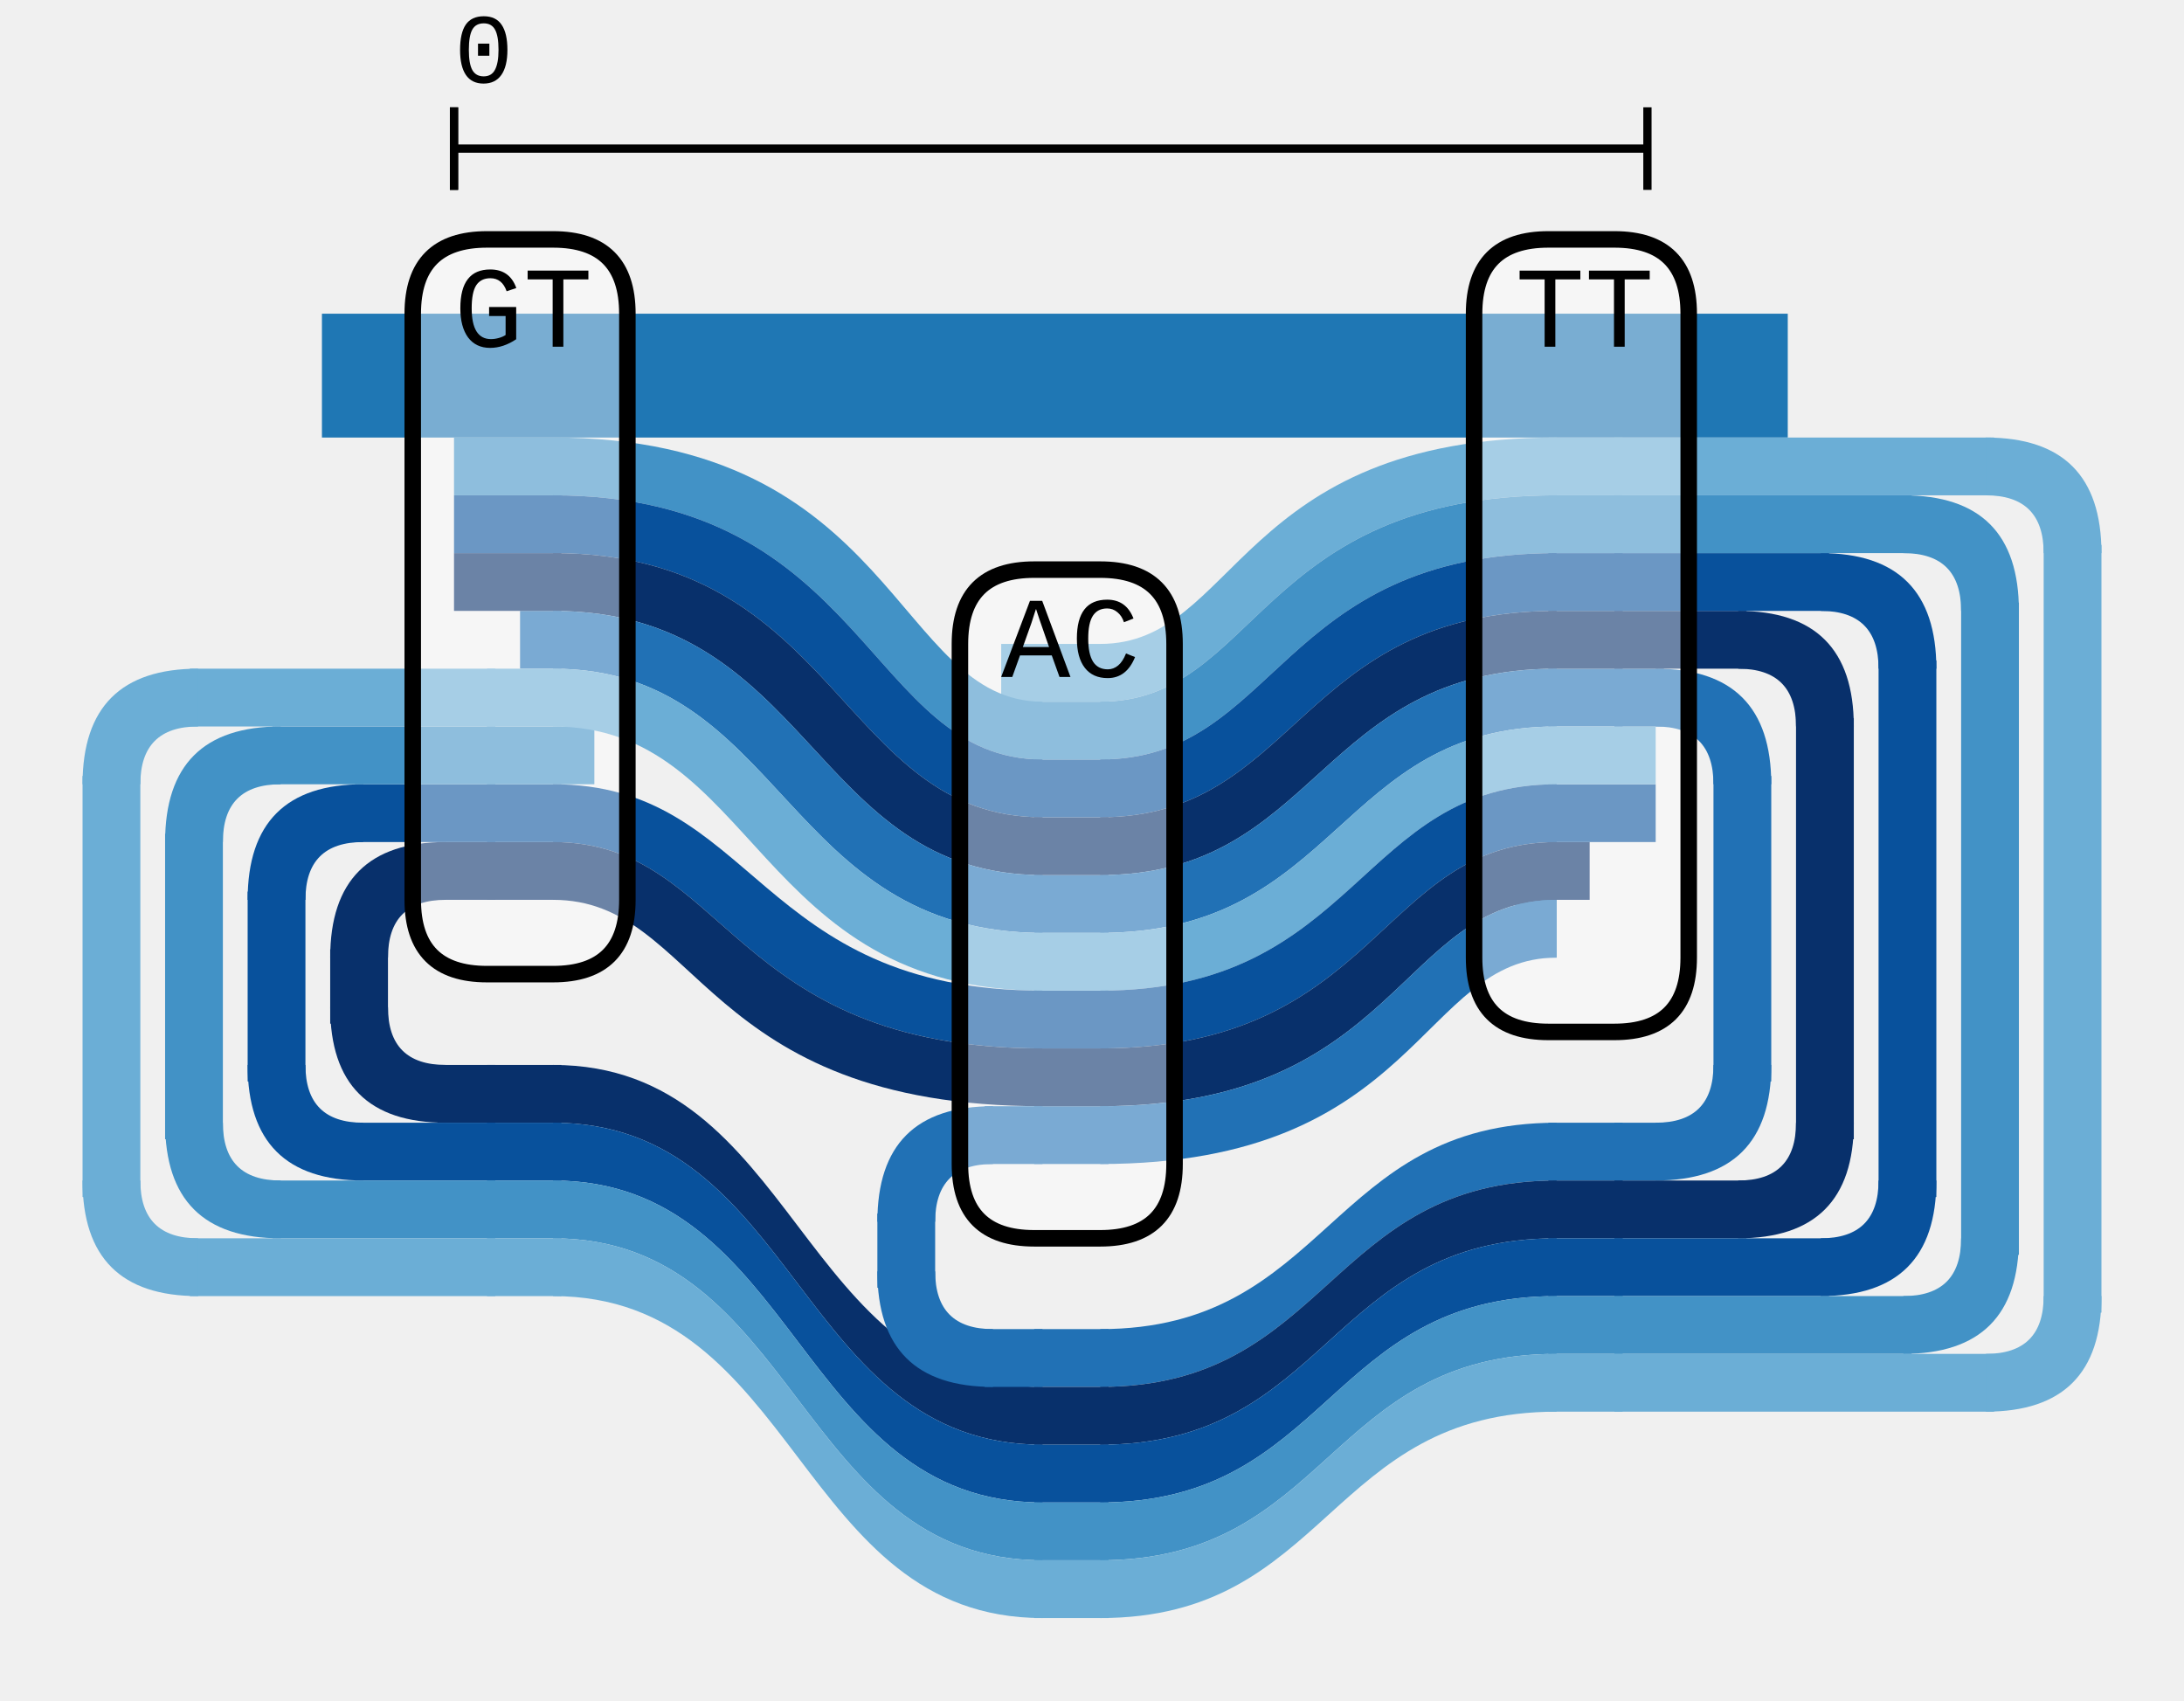
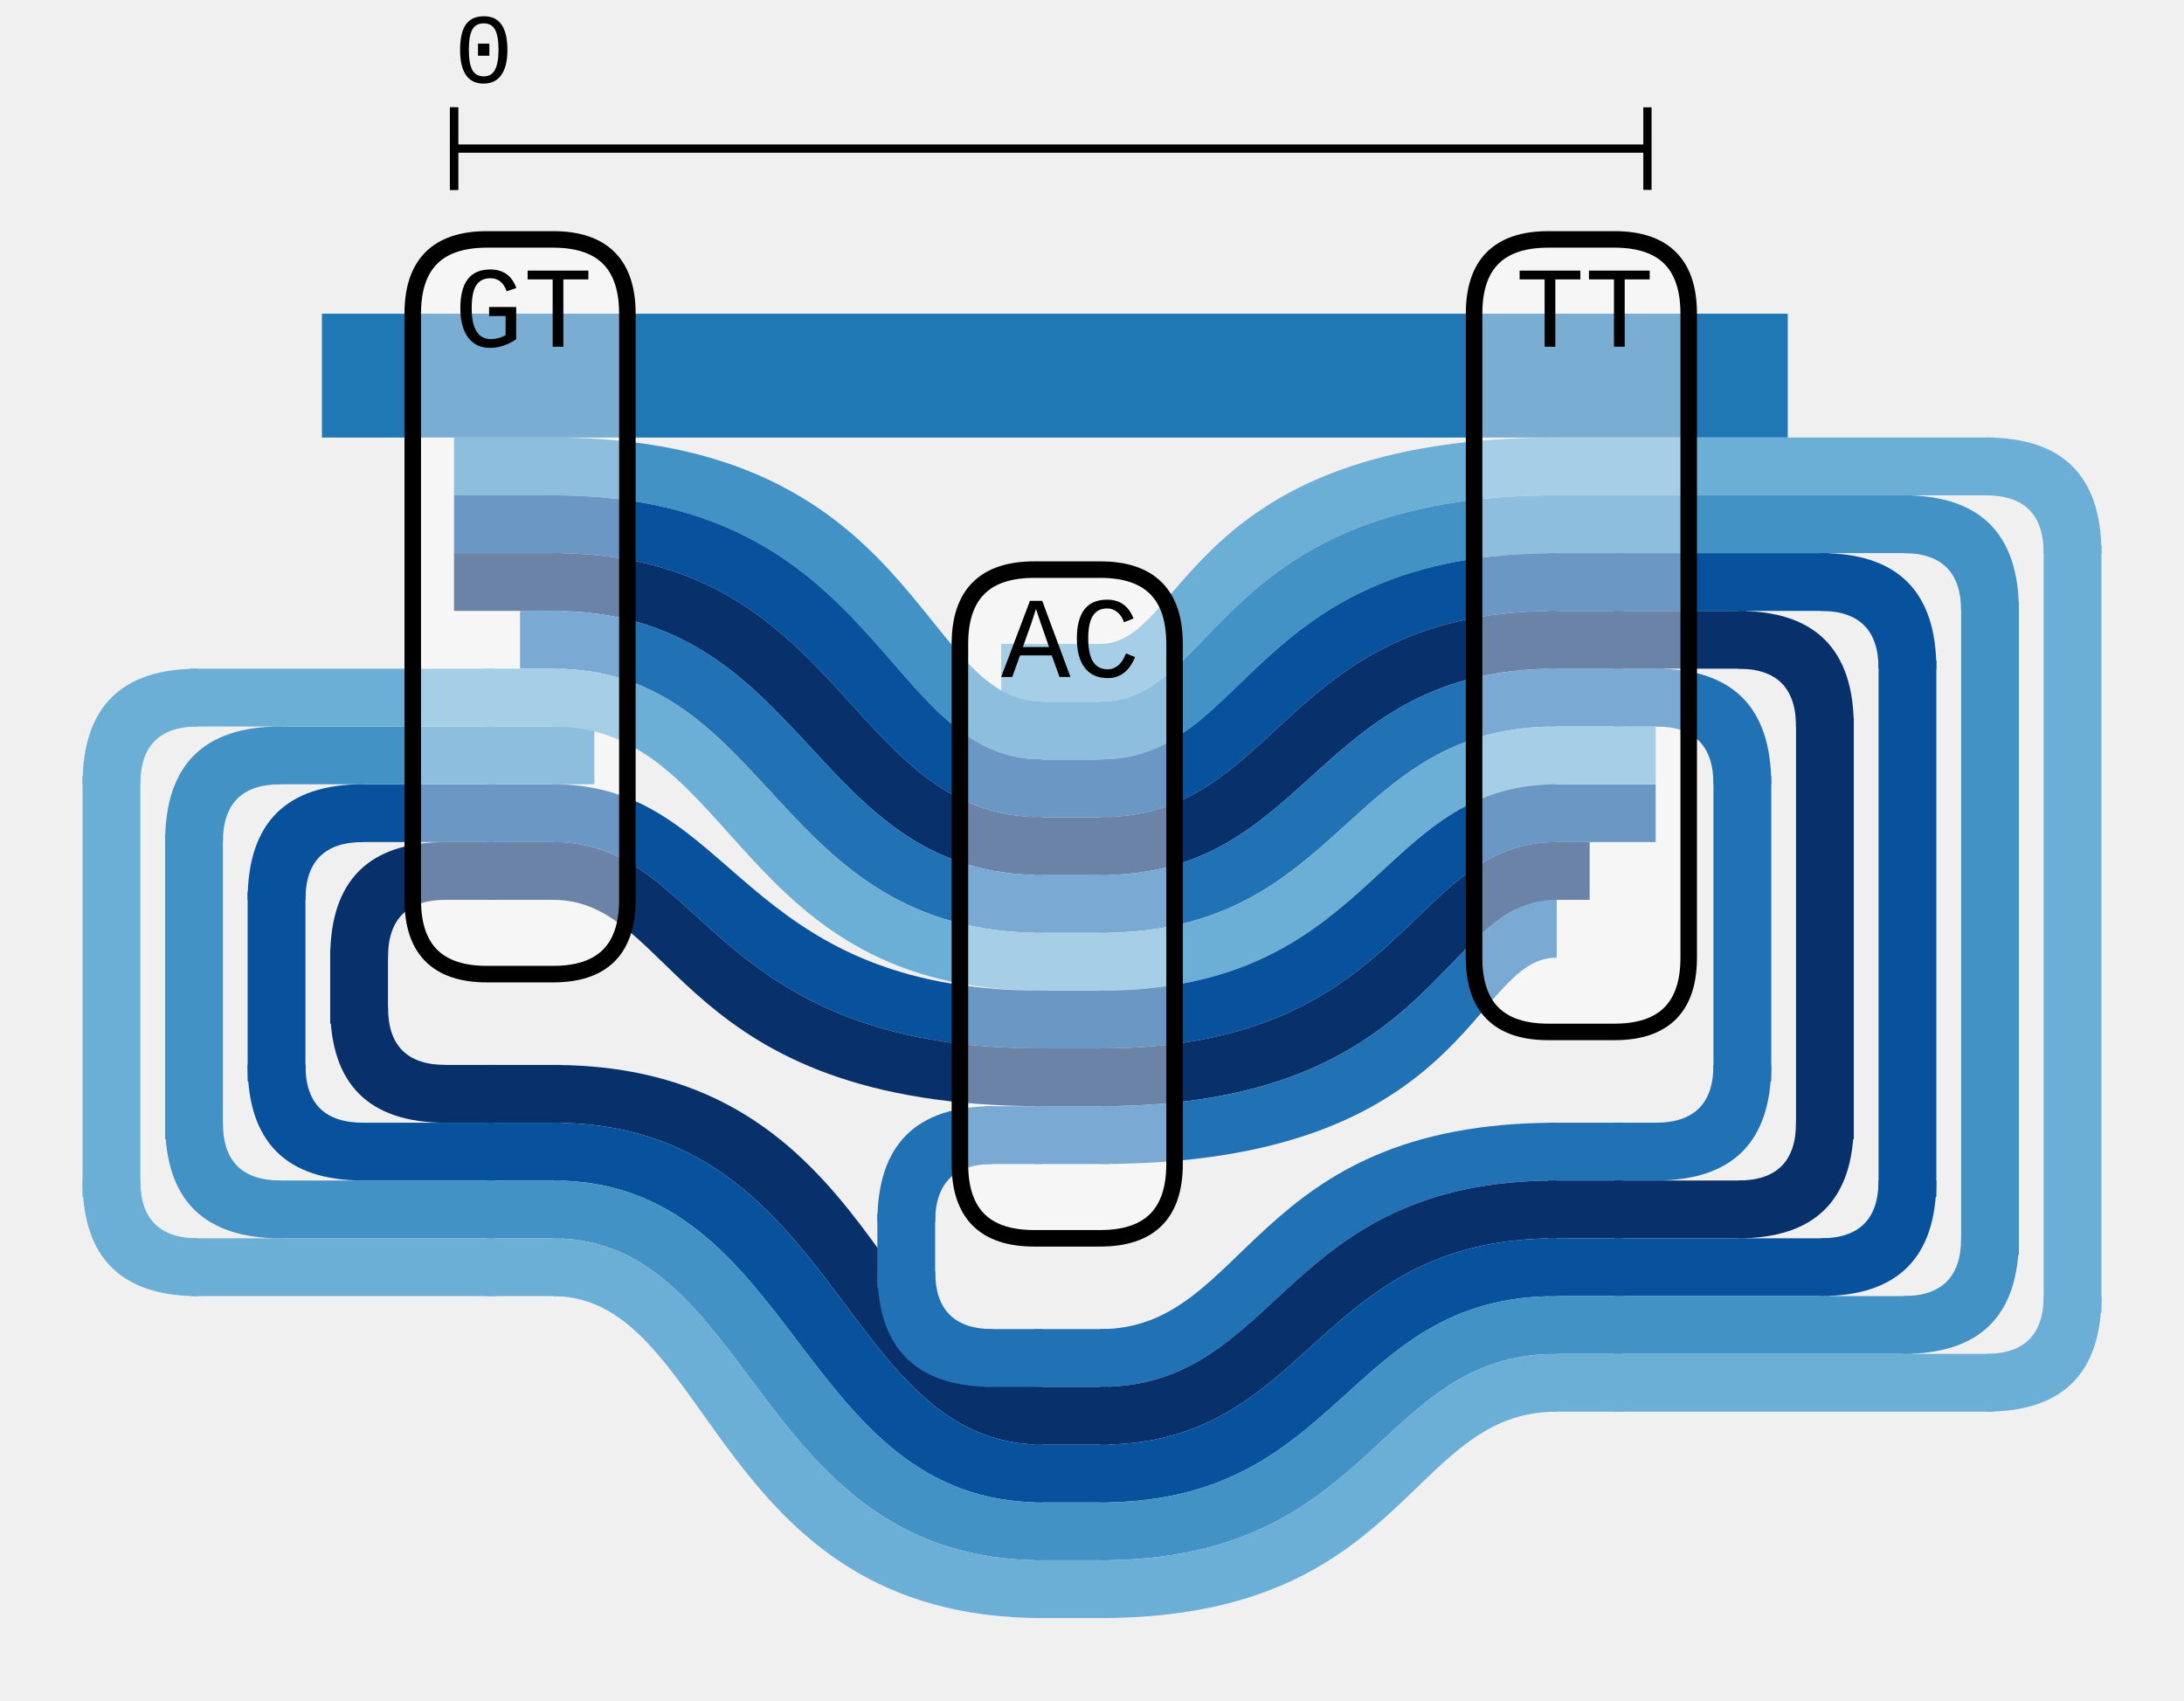
<svg xmlns="http://www.w3.org/2000/svg" id="tubemap" viewBox="-9 -18 264.571 206">
  <g>
    <defs>
      <pattern id="patternA" width="7" height="7" patternUnits="userSpaceOnUse" patternTransform="rotate(45)">
        <rect x="0" y="0" width="7" height="7" fill="#FFFFFF" />
        <rect x="0" y="0" width="3" height="3" fill="#505050" />
        <rect x="4" y="0" width="3" height="3" fill="#505050" />
        <rect x="0" y="4" width="3" height="3" fill="#505050" />
        <rect x="4" y="4" width="3" height="3" fill="#505050" />
      </pattern>
    </defs>
    <g class="track">
      <rect x="30" y="20" width="177.571" height="15" style="fill: rgb(31, 119, 180); fill-opacity: 1;" trackID="0" trackName="GRCh38.chr14" class="track0" color="#1f77b4" />
      <rect x="54" y="56" width="5" height="7" style="fill: rgb(33, 113, 181); fill-opacity: 1;" trackID="2" trackName="Read1" class="track2" color="#2171b5" />
      <rect x="116.286" y="88" width="9" height="7" style="fill: rgb(33, 113, 181); fill-opacity: 1;" trackID="2" trackName="Read1" class="track2" color="#2171b5" />
      <rect x="178.571" y="63" width="9" height="7" style="fill: rgb(33, 113, 181); fill-opacity: 1;" trackID="2" trackName="Read1" class="track2" color="#2171b5" />
      <rect x="178.571" y="118" width="9" height="7" style="fill: rgb(33, 113, 181); fill-opacity: 1;" trackID="2" trackName="Read1" class="track2" color="#2171b5" />
      <rect x="116.286" y="143" width="9" height="7" style="fill: rgb(33, 113, 181); fill-opacity: 1;" trackID="2" trackName="Read1" class="track2" color="#2171b5" />
      <rect x="116.286" y="116" width="9" height="7" style="fill: rgb(33, 113, 181); fill-opacity: 1;" trackID="2" trackName="Read1" class="track2" color="#2171b5" />
      <rect x="174.571" y="91" width="5" height="7" style="fill: rgb(33, 113, 181); fill-opacity: 1;" trackID="2" trackName="Read1" class="track2" color="#2171b5" />
      <rect x="46" y="49" width="13" height="7" style="fill: rgb(8, 48, 107); fill-opacity: 1;" trackID="4" trackName="Read3" class="track4" color="#08306b" />
      <rect x="116.286" y="81" width="9" height="7" style="fill: rgb(8, 48, 107); fill-opacity: 1;" trackID="4" trackName="Read3" class="track4" color="#08306b" />
      <rect x="178.571" y="56" width="9" height="7" style="fill: rgb(8, 48, 107); fill-opacity: 1;" trackID="4" trackName="Read3" class="track4" color="#08306b" />
      <rect x="178.571" y="125" width="9" height="7" style="fill: rgb(8, 48, 107); fill-opacity: 1;" trackID="4" trackName="Read3" class="track4" color="#08306b" />
      <rect x="116.286" y="150" width="9" height="7" style="fill: rgb(8, 48, 107); fill-opacity: 1;" trackID="4" trackName="Read3" class="track4" color="#08306b" />
      <rect x="50" y="111" width="9" height="7" style="fill: rgb(8, 48, 107); fill-opacity: 1;" trackID="4" trackName="Read3" class="track4" color="#08306b" />
      <rect x="50" y="84" width="9" height="7" style="fill: rgb(8, 48, 107); fill-opacity: 1;" trackID="4" trackName="Read3" class="track4" color="#08306b" />
      <rect x="116.286" y="109" width="9" height="7" style="fill: rgb(8, 48, 107); fill-opacity: 1;" trackID="4" trackName="Read3" class="track4" color="#08306b" />
      <rect x="178.571" y="84" width="5" height="7" style="fill: rgb(8, 48, 107); fill-opacity: 1;" trackID="4" trackName="Read3" class="track4" color="#08306b" />
      <rect x="46" y="42" width="13" height="7" style="fill: rgb(8, 81, 156); fill-opacity: 1;" trackID="3" trackName="Read2" class="track3" color="#08519c" />
      <rect x="116.286" y="74" width="9" height="7" style="fill: rgb(8, 81, 156); fill-opacity: 1;" trackID="3" trackName="Read2" class="track3" color="#08519c" />
      <rect x="178.571" y="49" width="9" height="7" style="fill: rgb(8, 81, 156); fill-opacity: 1;" trackID="3" trackName="Read2" class="track3" color="#08519c" />
      <rect x="178.571" y="132" width="9" height="7" style="fill: rgb(8, 81, 156); fill-opacity: 1;" trackID="3" trackName="Read2" class="track3" color="#08519c" />
      <rect x="116.286" y="157" width="9" height="7" style="fill: rgb(8, 81, 156); fill-opacity: 1;" trackID="3" trackName="Read2" class="track3" color="#08519c" />
      <rect x="50" y="118" width="9" height="7" style="fill: rgb(8, 81, 156); fill-opacity: 1;" trackID="3" trackName="Read2" class="track3" color="#08519c" />
      <rect x="50" y="77" width="9" height="7" style="fill: rgb(8, 81, 156); fill-opacity: 1;" trackID="3" trackName="Read2" class="track3" color="#08519c" />
      <rect x="116.286" y="102" width="9" height="7" style="fill: rgb(8, 81, 156); fill-opacity: 1;" trackID="3" trackName="Read2" class="track3" color="#08519c" />
      <rect x="178.571" y="77" width="13" height="7" style="fill: rgb(8, 81, 156); fill-opacity: 1;" trackID="3" trackName="Read2" class="track3" color="#08519c" />
      <rect x="46" y="35" width="13" height="7" style="fill: rgb(66, 146, 198); fill-opacity: 1;" trackID="1" trackName="Read0" class="track1" color="#4292c6" />
      <rect x="116.286" y="67" width="9" height="7" style="fill: rgb(66, 146, 198); fill-opacity: 1;" trackID="1" trackName="Read0" class="track1" color="#4292c6" />
      <rect x="178.571" y="42" width="9" height="7" style="fill: rgb(66, 146, 198); fill-opacity: 1;" trackID="1" trackName="Read0" class="track1" color="#4292c6" />
      <rect x="178.571" y="139" width="9" height="7" style="fill: rgb(66, 146, 198); fill-opacity: 1;" trackID="1" trackName="Read0" class="track1" color="#4292c6" />
      <rect x="116.286" y="164" width="9" height="7" style="fill: rgb(66, 146, 198); fill-opacity: 1;" trackID="1" trackName="Read0" class="track1" color="#4292c6" />
      <rect x="50" y="125" width="9" height="7" style="fill: rgb(66, 146, 198); fill-opacity: 1;" trackID="1" trackName="Read0" class="track1" color="#4292c6" />
      <rect x="50" y="70" width="13" height="7" style="fill: rgb(66, 146, 198); fill-opacity: 1;" trackID="1" trackName="Read0" class="track1" color="#4292c6" />
      <rect x="112.286" y="60" width="13" height="7" style="fill: rgb(107, 174, 214); fill-opacity: 1;" trackID="5" trackName="Read4" class="track5" color="#6baed6" />
      <rect x="178.571" y="35" width="9" height="7" style="fill: rgb(107, 174, 214); fill-opacity: 1;" trackID="5" trackName="Read4" class="track5" color="#6baed6" />
      <rect x="178.571" y="146" width="9" height="7" style="fill: rgb(107, 174, 214); fill-opacity: 1;" trackID="5" trackName="Read4" class="track5" color="#6baed6" />
      <rect x="116.286" y="171" width="9" height="7" style="fill: rgb(107, 174, 214); fill-opacity: 1;" trackID="5" trackName="Read4" class="track5" color="#6baed6" />
      <rect x="50" y="132" width="9" height="7" style="fill: rgb(107, 174, 214); fill-opacity: 1;" trackID="5" trackName="Read4" class="track5" color="#6baed6" />
      <rect x="50" y="63" width="9" height="7" style="fill: rgb(107, 174, 214); fill-opacity: 1;" trackID="5" trackName="Read4" class="track5" color="#6baed6" />
      <rect x="116.286" y="95" width="9" height="7" style="fill: rgb(107, 174, 214); fill-opacity: 1;" trackID="5" trackName="Read4" class="track5" color="#6baed6" />
      <rect x="178.571" y="70" width="13" height="7" style="fill: rgb(107, 174, 214); fill-opacity: 1;" trackID="5" trackName="Read4" class="track5" color="#6baed6" />
-       <path d="M 117.286 150 C 87.643 150 87.643 111 58 111 V 118 C 87.643 118 87.643 157 117.286 157 Z" style="fill: rgb(8, 48, 107); fill-opacity: 1;" trackID="4" trackName="Read3" class="track4" color="#08306b" />
-       <path d="M 117.286 157 C 87.643 157 87.643 118 58 118 V 125 C 87.643 125 87.643 164 117.286 164 Z" style="fill: rgb(8, 81, 156); fill-opacity: 1;" trackID="3" trackName="Read2" class="track3" color="#08519c" />
-       <path d="M 117.286 164 C 87.643 164 87.643 125 58 125 V 132 C 87.643 132 87.643 171 117.286 171 Z" style="fill: rgb(66, 146, 198); fill-opacity: 1;" trackID="1" trackName="Read0" class="track1" color="#4292c6" />
-       <path d="M 117.286 171 C 87.643 171 87.643 132 58 132 V 139 C 87.643 139 87.643 178 117.286 178 Z" style="fill: rgb(107, 174, 214); fill-opacity: 1;" trackID="5" trackName="Read4" class="track5" color="#6baed6" />
-       <path d="M 179.571 118 C 151.929 118 151.929 143 124.286 143 V 150 C 151.929 150 151.929 125 179.571 125 Z" style="fill: rgb(33, 113, 181); fill-opacity: 1;" trackID="2" trackName="Read1" class="track2" color="#2171b5" />
-       <path d="M 179.571 125 C 151.929 125 151.929 150 124.286 150 V 157 C 151.929 157 151.929 132 179.571 132 Z" style="fill: rgb(8, 48, 107); fill-opacity: 1;" trackID="4" trackName="Read3" class="track4" color="#08306b" />
-       <path d="M 179.571 132 C 151.929 132 151.929 157 124.286 157 V 164 C 151.929 164 151.929 139 179.571 139 Z" style="fill: rgb(8, 81, 156); fill-opacity: 1;" trackID="3" trackName="Read2" class="track3" color="#08519c" />
-       <path d="M 179.571 139 C 151.929 139 151.929 164 124.286 164 V 171 C 151.929 171 151.929 146 179.571 146 Z" style="fill: rgb(66, 146, 198); fill-opacity: 1;" trackID="1" trackName="Read0" class="track1" color="#4292c6" />
-       <path d="M 179.571 146 C 151.929 146 151.929 171 124.286 171 V 178 C 151.929 178 151.929 153 179.571 153 Z" style="fill: rgb(107, 174, 214); fill-opacity: 1;" trackID="5" trackName="Read4" class="track5" color="#6baed6" />
-       <path d="M 124.286 60 C 140.871 60 140.871 35 179.571 35 V 42 C 143.329 42 143.329 67 124.286 67 Z" style="fill: rgb(107, 174, 214); fill-opacity: 1;" trackID="5" trackName="Read4" class="track5" color="#6baed6" />
-       <path d="M 124.286 67 C 143.329 67 143.329 42 179.571 42 V 49 C 145.786 49 145.786 74 124.286 74 Z" style="fill: rgb(66, 146, 198); fill-opacity: 1;" trackID="1" trackName="Read0" class="track1" color="#4292c6" />
-       <path d="M 124.286 74 C 145.786 74 145.786 49 179.571 49 V 56 C 148.243 56 148.243 81 124.286 81 Z" style="fill: rgb(8, 81, 156); fill-opacity: 1;" trackID="3" trackName="Read2" class="track3" color="#08519c" />
-       <path d="M 124.286 81 C 148.243 81 148.243 56 179.571 56 V 63 C 150.7 63 150.7 88 124.286 88 Z" style="fill: rgb(8, 48, 107); fill-opacity: 1;" trackID="4" trackName="Read3" class="track4" color="#08306b" />
-       <path d="M 124.286 88 C 150.7 88 150.7 63 179.571 63 V 70 C 153.157 70 153.157 95 124.286 95 Z" style="fill: rgb(33, 113, 181); fill-opacity: 1;" trackID="2" trackName="Read1" class="track2" color="#2171b5" />
-       <path d="M 124.286 95 C 153.157 95 153.157 70 179.571 70 V 77 C 155.614 77 155.614 102 124.286 102 Z" style="fill: rgb(107, 174, 214); fill-opacity: 1;" trackID="5" trackName="Read4" class="track5" color="#6baed6" />
-       <path d="M 124.286 102 C 155.614 102 155.614 77 179.571 77 V 84 C 158.071 84 158.071 109 124.286 109 Z" style="fill: rgb(8, 81, 156); fill-opacity: 1;" trackID="3" trackName="Read2" class="track3" color="#08519c" />
-       <path d="M 124.286 109 C 158.071 109 158.071 84 179.571 84 V 91 C 160.529 91 160.529 116 124.286 116 Z" style="fill: rgb(8, 48, 107); fill-opacity: 1;" trackID="4" trackName="Read3" class="track4" color="#08306b" />
-       <path d="M 124.286 116 C 160.529 116 160.529 91 179.571 91 V 98 C 162.986 98 162.986 123 124.286 123 Z" style="fill: rgb(33, 113, 181); fill-opacity: 1;" trackID="2" trackName="Read1" class="track2" color="#2171b5" />
-       <path d="M 58 35 C 99.5 35 99.5 67 117.286 67 V 74 C 96.112 74 96.112 42 58 42 Z" style="fill: rgb(66, 146, 198); fill-opacity: 1;" trackID="1" trackName="Read0" class="track1" color="#4292c6" />
-       <path d="M 58 42 C 96.112 42 96.112 74 117.286 74 V 81 C 92.724 81 92.724 49 58 49 Z" style="fill: rgb(8, 81, 156); fill-opacity: 1;" trackID="3" trackName="Read2" class="track3" color="#08519c" />
-       <path d="M 58 49 C 92.724 49 92.724 81 117.286 81 V 88 C 89.337 88 89.337 56 58 56 Z" style="fill: rgb(8, 48, 107); fill-opacity: 1;" trackID="4" trackName="Read3" class="track4" color="#08306b" />
-       <path d="M 58 56 C 89.337 56 89.337 88 117.286 88 V 95 C 85.949 95 85.949 63 58 63 Z" style="fill: rgb(33, 113, 181); fill-opacity: 1;" trackID="2" trackName="Read1" class="track2" color="#2171b5" />
-       <path d="M 58 63 C 85.949 63 85.949 95 117.286 95 V 102 C 82.561 102 82.561 70 58 70 Z" style="fill: rgb(107, 174, 214); fill-opacity: 1;" trackID="5" trackName="Read4" class="track5" color="#6baed6" />
-       <path d="M 58 77 C 82.561 77 82.561 102 117.286 102 V 109 C 79.173 109 79.173 84 58 84 Z" style="fill: rgb(8, 81, 156); fill-opacity: 1;" trackID="3" trackName="Read2" class="track3" color="#08519c" />
-       <path d="M 58 84 C 79.173 84 79.173 109 117.286 109 V 116 C 75.786 116 75.786 91 58 91 Z" style="fill: rgb(8, 48, 107); fill-opacity: 1;" trackID="4" trackName="Read3" class="track4" color="#08306b" />
+       <path d="M 117.286 150 C 97.902 150 97.902 111 58 111 V 118 C 92.772 118 92.772 157 117.286 157 Z" style="fill: rgb(8, 48, 107); fill-opacity: 1;" trackID="4" trackName="Read3" class="track4" color="#08306b" />
+       <path d="M 117.286 157 C 92.772 157 92.772 118 58 118 V 125 C 87.643 125 87.643 164 117.286 164 Z" style="fill: rgb(8, 81, 156); fill-opacity: 1;" trackID="3" trackName="Read2" class="track3" color="#08519c" />
+       <path d="M 117.286 164 C 87.643 164 87.643 125 58 125 V 132 C 82.513 132 82.513 171 117.286 171 Z" style="fill: rgb(66, 146, 198); fill-opacity: 1;" trackID="1" trackName="Read0" class="track1" color="#4292c6" />
+       <path d="M 117.286 171 C 82.513 171 82.513 132 58 132 V 139 C 77.384 139 77.384 178 117.286 178 Z" style="fill: rgb(107, 174, 214); fill-opacity: 1;" trackID="5" trackName="Read4" class="track5" color="#6baed6" />
+       <path d="M 179.571 118 C 142.315 118 142.315 143 124.286 143 V 150 C 146.16 150 146.16 125 179.571 125 Z" style="fill: rgb(33, 113, 181); fill-opacity: 1;" trackID="2" trackName="Read1" class="track2" color="#2171b5" />
+       <path d="M 179.571 125 C 146.16 125 146.16 150 124.286 150 V 157 C 150.006 157 150.006 132 179.571 132 Z" style="fill: rgb(8, 48, 107); fill-opacity: 1;" trackID="4" trackName="Read3" class="track4" color="#08306b" />
+       <path d="M 179.571 132 C 150.006 132 150.006 157 124.286 157 V 164 C 153.851 164 153.851 139 179.571 139 Z" style="fill: rgb(8, 81, 156); fill-opacity: 1;" trackID="3" trackName="Read2" class="track3" color="#08519c" />
+       <path d="M 179.571 139 C 153.851 139 153.851 164 124.286 164 V 171 C 157.697 171 157.697 146 179.571 146 Z" style="fill: rgb(66, 146, 198); fill-opacity: 1;" trackID="1" trackName="Read0" class="track1" color="#4292c6" />
+       <path d="M 179.571 146 C 157.697 146 157.697 171 124.286 171 V 178 C 161.543 178 161.543 153 179.571 153 Z" style="fill: rgb(107, 174, 214); fill-opacity: 1;" trackID="5" trackName="Read4" class="track5" color="#6baed6" />
+       <path d="M 124.286 60 C 134.623 60 134.623 35 179.571 35 V 42 C 138.469 42 138.469 67 124.286 67 Z" style="fill: rgb(107, 174, 214); fill-opacity: 1;" trackID="5" trackName="Read4" class="track5" color="#6baed6" />
+       <path d="M 124.286 67 C 138.469 67 138.469 42 179.571 42 V 49 C 142.315 49 142.315 74 124.286 74 Z" style="fill: rgb(66, 146, 198); fill-opacity: 1;" trackID="1" trackName="Read0" class="track1" color="#4292c6" />
+       <path d="M 124.286 74 C 142.315 74 142.315 49 179.571 49 V 56 C 146.16 56 146.16 81 124.286 81 Z" style="fill: rgb(8, 81, 156); fill-opacity: 1;" trackID="3" trackName="Read2" class="track3" color="#08519c" />
+       <path d="M 124.286 81 C 146.16 81 146.16 56 179.571 56 V 63 C 150.006 63 150.006 88 124.286 88 Z" style="fill: rgb(8, 48, 107); fill-opacity: 1;" trackID="4" trackName="Read3" class="track4" color="#08306b" />
+       <path d="M 124.286 88 C 150.006 88 150.006 63 179.571 63 V 70 C 153.851 70 153.851 95 124.286 95 Z" style="fill: rgb(33, 113, 181); fill-opacity: 1;" trackID="2" trackName="Read1" class="track2" color="#2171b5" />
+       <path d="M 124.286 95 C 153.851 95 153.851 70 179.571 70 V 77 C 157.697 77 157.697 102 124.286 102 Z" style="fill: rgb(107, 174, 214); fill-opacity: 1;" trackID="5" trackName="Read4" class="track5" color="#6baed6" />
+       <path d="M 124.286 102 C 157.697 102 157.697 77 179.571 77 V 84 C 161.543 84 161.543 109 124.286 109 Z" style="fill: rgb(8, 81, 156); fill-opacity: 1;" trackID="3" trackName="Read2" class="track3" color="#08519c" />
+       <path d="M 124.286 109 C 161.543 109 161.543 84 179.571 84 V 91 C 165.388 91 165.388 116 124.286 116 Z" style="fill: rgb(8, 48, 107); fill-opacity: 1;" trackID="4" trackName="Read3" class="track4" color="#08306b" />
+       <path d="M 124.286 116 C 165.388 116 165.388 91 179.571 91 V 98 C 169.234 98 169.234 123 124.286 123 Z" style="fill: rgb(33, 113, 181); fill-opacity: 1;" trackID="2" trackName="Read1" class="track2" color="#2171b5" />
+       <path d="M 58 35 C 102.352 35 102.352 67 117.286 67 V 74 C 97.919 74 97.919 42 58 42 Z" style="fill: rgb(66, 146, 198); fill-opacity: 1;" trackID="1" trackName="Read0" class="track1" color="#4292c6" />
+       <path d="M 58 42 C 97.919 42 97.919 74 117.286 74 V 81 C 93.486 81 93.486 49 58 49 Z" style="fill: rgb(8, 81, 156); fill-opacity: 1;" trackID="3" trackName="Read2" class="track3" color="#08519c" />
+       <path d="M 58 49 C 93.486 49 93.486 81 117.286 81 V 88 C 89.053 88 89.053 56 58 56 Z" style="fill: rgb(8, 48, 107); fill-opacity: 1;" trackID="4" trackName="Read3" class="track4" color="#08306b" />
+       <path d="M 58 56 C 89.053 56 89.053 88 117.286 88 V 95 C 84.62 95 84.62 63 58 63 Z" style="fill: rgb(33, 113, 181); fill-opacity: 1;" trackID="2" trackName="Read1" class="track2" color="#2171b5" />
+       <path d="M 58 63 C 84.62 63 84.62 95 117.286 95 V 102 C 80.186 102 80.186 70 58 70 Z" style="fill: rgb(107, 174, 214); fill-opacity: 1;" trackID="5" trackName="Read4" class="track5" color="#6baed6" />
+       <path d="M 58 77 C 80.186 77 80.186 102 117.286 102 V 109 C 76.56 109 76.56 84 58 84 Z" style="fill: rgb(8, 81, 156); fill-opacity: 1;" trackID="3" trackName="Read2" class="track3" color="#08519c" />
+       <path d="M 58 84 C 76.56 84 76.56 109 117.286 109 V 116 C 72.933 116 72.933 91 58 91 Z" style="fill: rgb(8, 48, 107); fill-opacity: 1;" trackID="4" trackName="Read3" class="track4" color="#08306b" />
      <rect x="186.571" y="63" width="6" height="7" style="fill: rgb(33, 113, 181); fill-opacity: 1;" trackID="2" trackName="Read1" class="track2" color="#2171b5" />
      <rect x="198.571" y="76" width="7" height="37" style="fill: rgb(33, 113, 181); fill-opacity: 1;" trackID="2" trackName="Read1" class="track2" color="#2171b5" />
      <rect x="186.571" y="118" width="6" height="7" style="fill: rgb(33, 113, 181); fill-opacity: 1;" trackID="2" trackName="Read1" class="track2" color="#2171b5" />
      <rect x="110.286" y="143" width="7" height="7" style="fill: rgb(33, 113, 181); fill-opacity: 1;" trackID="2" trackName="Read1" class="track2" color="#2171b5" />
      <rect x="97.286" y="129" width="7" height="9" style="fill: rgb(33, 113, 181); fill-opacity: 1;" trackID="2" trackName="Read1" class="track2" color="#2171b5" />
      <rect x="110.286" y="116" width="7" height="7" style="fill: rgb(33, 113, 181); fill-opacity: 1;" trackID="2" trackName="Read1" class="track2" color="#2171b5" />
      <path d="M 191.571 118 Q 198.571 118 198.571 111 H 205.571 Q 205.571 125 191.571 125 Z " style="fill: rgb(33, 113, 181); fill-opacity: 1;" trackID="2" class="track2" color="#2171b5" />
      <path d="M 191.571 63 Q 205.571 63 205.571 77 H 198.571 Q 198.571 70 191.571 70 Z " style="fill: rgb(33, 113, 181); fill-opacity: 1;" trackID="2" class="track2" color="#2171b5" />
      <path d="M 111.286 143 Q 104.286 143 104.286 136 H 97.286 Q 97.286 150 111.286 150 Z " style="fill: rgb(33, 113, 181); fill-opacity: 1;" trackID="2" class="track2" color="#2171b5" />
      <path d="M 111.286 116 Q 97.286 116 97.286 130 H 104.286 Q 104.286 123 111.286 123 Z " style="fill: rgb(33, 113, 181); fill-opacity: 1;" trackID="2" class="track2" color="#2171b5" />
      <rect x="186.571" y="56" width="16" height="7" style="fill: rgb(8, 48, 107); fill-opacity: 1;" trackID="4" trackName="Read3" class="track4" color="#08306b" />
      <rect x="208.571" y="69" width="7" height="51" style="fill: rgb(8, 48, 107); fill-opacity: 1;" trackID="4" trackName="Read3" class="track4" color="#08306b" />
      <rect x="186.571" y="125" width="16" height="7" style="fill: rgb(8, 48, 107); fill-opacity: 1;" trackID="4" trackName="Read3" class="track4" color="#08306b" />
      <rect x="44" y="111" width="7" height="7" style="fill: rgb(8, 48, 107); fill-opacity: 1;" trackID="4" trackName="Read3" class="track4" color="#08306b" />
      <rect x="31" y="97" width="7" height="9" style="fill: rgb(8, 48, 107); fill-opacity: 1;" trackID="4" trackName="Read3" class="track4" color="#08306b" />
      <rect x="44" y="84" width="7" height="7" style="fill: rgb(8, 48, 107); fill-opacity: 1;" trackID="4" trackName="Read3" class="track4" color="#08306b" />
      <path d="M 201.571 125 Q 208.571 125 208.571 118 H 215.571 Q 215.571 132 201.571 132 Z " style="fill: rgb(8, 48, 107); fill-opacity: 1;" trackID="4" class="track4" color="#08306b" />
      <path d="M 201.571 56 Q 215.571 56 215.571 70 H 208.571 Q 208.571 63 201.571 63 Z " style="fill: rgb(8, 48, 107); fill-opacity: 1;" trackID="4" class="track4" color="#08306b" />
      <path d="M 45 111 Q 38 111 38 104 H 31 Q 31 118 45 118 Z " style="fill: rgb(8, 48, 107); fill-opacity: 1;" trackID="4" class="track4" color="#08306b" />
      <path d="M 45 84 Q 31 84 31 98 H 38 Q 38 91 45 91 Z " style="fill: rgb(8, 48, 107); fill-opacity: 1;" trackID="4" class="track4" color="#08306b" />
      <rect x="186.571" y="49" width="26" height="7" style="fill: rgb(8, 81, 156); fill-opacity: 1;" trackID="3" trackName="Read2" class="track3" color="#08519c" />
      <rect x="218.571" y="62" width="7" height="65" style="fill: rgb(8, 81, 156); fill-opacity: 1;" trackID="3" trackName="Read2" class="track3" color="#08519c" />
      <rect x="186.571" y="132" width="26" height="7" style="fill: rgb(8, 81, 156); fill-opacity: 1;" trackID="3" trackName="Read2" class="track3" color="#08519c" />
      <rect x="34" y="118" width="17" height="7" style="fill: rgb(8, 81, 156); fill-opacity: 1;" trackID="3" trackName="Read2" class="track3" color="#08519c" />
      <rect x="21" y="90" width="7" height="23" style="fill: rgb(8, 81, 156); fill-opacity: 1;" trackID="3" trackName="Read2" class="track3" color="#08519c" />
      <rect x="34" y="77" width="17" height="7" style="fill: rgb(8, 81, 156); fill-opacity: 1;" trackID="3" trackName="Read2" class="track3" color="#08519c" />
      <path d="M 211.571 132 Q 218.571 132 218.571 125 H 225.571 Q 225.571 139 211.571 139 Z " style="fill: rgb(8, 81, 156); fill-opacity: 1;" trackID="3" class="track3" color="#08519c" />
      <path d="M 211.571 49 Q 225.571 49 225.571 63 H 218.571 Q 218.571 56 211.571 56 Z " style="fill: rgb(8, 81, 156); fill-opacity: 1;" trackID="3" class="track3" color="#08519c" />
      <path d="M 35 118 Q 28 118 28 111 H 21 Q 21 125 35 125 Z " style="fill: rgb(8, 81, 156); fill-opacity: 1;" trackID="3" class="track3" color="#08519c" />
      <path d="M 35 77 Q 21 77 21 91 H 28 Q 28 84 35 84 Z " style="fill: rgb(8, 81, 156); fill-opacity: 1;" trackID="3" class="track3" color="#08519c" />
      <rect x="186.571" y="42" width="36" height="7" style="fill: rgb(66, 146, 198); fill-opacity: 1;" trackID="1" trackName="Read0" class="track1" color="#4292c6" />
      <rect x="228.571" y="55" width="7" height="79" style="fill: rgb(66, 146, 198); fill-opacity: 1;" trackID="1" trackName="Read0" class="track1" color="#4292c6" />
      <rect x="186.571" y="139" width="36" height="7" style="fill: rgb(66, 146, 198); fill-opacity: 1;" trackID="1" trackName="Read0" class="track1" color="#4292c6" />
      <rect x="24" y="125" width="27" height="7" style="fill: rgb(66, 146, 198); fill-opacity: 1;" trackID="1" trackName="Read0" class="track1" color="#4292c6" />
      <rect x="11" y="83" width="7" height="37" style="fill: rgb(66, 146, 198); fill-opacity: 1;" trackID="1" trackName="Read0" class="track1" color="#4292c6" />
      <rect x="24" y="70" width="27" height="7" style="fill: rgb(66, 146, 198); fill-opacity: 1;" trackID="1" trackName="Read0" class="track1" color="#4292c6" />
      <path d="M 221.571 139 Q 228.571 139 228.571 132 H 235.571 Q 235.571 146 221.571 146 Z " style="fill: rgb(66, 146, 198); fill-opacity: 1;" trackID="1" class="track1" color="#4292c6" />
      <path d="M 221.571 42 Q 235.571 42 235.571 56 H 228.571 Q 228.571 49 221.571 49 Z " style="fill: rgb(66, 146, 198); fill-opacity: 1;" trackID="1" class="track1" color="#4292c6" />
      <path d="M 25 125 Q 18 125 18 118 H 11 Q 11 132 25 132 Z " style="fill: rgb(66, 146, 198); fill-opacity: 1;" trackID="1" class="track1" color="#4292c6" />
      <path d="M 25 70 Q 11 70 11 84 H 18 Q 18 77 25 77 Z " style="fill: rgb(66, 146, 198); fill-opacity: 1;" trackID="1" class="track1" color="#4292c6" />
      <rect x="186.571" y="35" width="46" height="7" style="fill: rgb(107, 174, 214); fill-opacity: 1;" trackID="5" trackName="Read4" class="track5" color="#6baed6" />
      <rect x="238.571" y="48" width="7" height="93" style="fill: rgb(107, 174, 214); fill-opacity: 1;" trackID="5" trackName="Read4" class="track5" color="#6baed6" />
      <rect x="186.571" y="146" width="46" height="7" style="fill: rgb(107, 174, 214); fill-opacity: 1;" trackID="5" trackName="Read4" class="track5" color="#6baed6" />
      <rect x="14" y="132" width="37" height="7" style="fill: rgb(107, 174, 214); fill-opacity: 1;" trackID="5" trackName="Read4" class="track5" color="#6baed6" />
      <rect x="1" y="76" width="7" height="51" style="fill: rgb(107, 174, 214); fill-opacity: 1;" trackID="5" trackName="Read4" class="track5" color="#6baed6" />
      <rect x="14" y="63" width="37" height="7" style="fill: rgb(107, 174, 214); fill-opacity: 1;" trackID="5" trackName="Read4" class="track5" color="#6baed6" />
      <path d="M 231.571 146 Q 238.571 146 238.571 139 H 245.571 Q 245.571 153 231.571 153 Z " style="fill: rgb(107, 174, 214); fill-opacity: 1;" trackID="5" class="track5" color="#6baed6" />
      <path d="M 231.571 35 Q 245.571 35 245.571 49 H 238.571 Q 238.571 42 231.571 42 Z " style="fill: rgb(107, 174, 214); fill-opacity: 1;" trackID="5" class="track5" color="#6baed6" />
      <path d="M 15 132 Q 8 132 8 125 H 1 Q 1 139 15 139 Z " style="fill: rgb(107, 174, 214); fill-opacity: 1;" trackID="5" class="track5" color="#6baed6" />
      <path d="M 15 63 Q 1 63 1 77 H 8 Q 8 70 15 70 Z " style="fill: rgb(107, 174, 214); fill-opacity: 1;" trackID="5" class="track5" color="#6baed6" />
    </g>
    <g class="node">
      <path id="60080785" d="M 107.286 60 Q 107.286 51 116.286 51 L 124.286 51 Q 133.286 51 133.286 60 L 133.286 123 Q 133.286 132 124.286 132 L 116.286 132 Q 107.286 132 107.286 123 L 107.286 60" style="fill: rgb(255, 255, 255); fill-opacity: 0.4; stroke: rgb(0, 0, 0); stroke-width: 2px;" />
      <path id="60080783" d="M 169.571 20 Q 169.571 11 178.571 11 L 186.571 11 Q 195.571 11 195.571 20 L 195.571 98 Q 195.571 107 186.571 107 L 178.571 107 Q 169.571 107 169.571 98 L 169.571 20" style="fill: rgb(255, 255, 255); fill-opacity: 0.4; stroke: rgb(0, 0, 0); stroke-width: 2px;" />
      <path id="60080786" d="M 41 20 Q 41 11 50 11 L 58 11 Q 67 11 67 20 L 67 91 Q 67 100 58 100 L 50 100 Q 41 100 41 91 L 41 20" style="fill: rgb(255, 255, 255); fill-opacity: 0.4; stroke: rgb(0, 0, 0); stroke-width: 2px;" />
    </g>
    <g class="sequence-labels-layer">
      <text x="112.286" y="64" font-family="&quot;Courier New&quot;, &quot;Courier&quot;, &quot;Lucida Console&quot;, monospace" font-size="14px" fill="black" style="pointer-events: none;">AC</text>
      <text x="174.571" y="24" font-family="&quot;Courier New&quot;, &quot;Courier&quot;, &quot;Lucida Console&quot;, monospace" font-size="14px" fill="black" style="pointer-events: none;">TT</text>
      <text x="46" y="24" font-family="&quot;Courier New&quot;, &quot;Courier&quot;, &quot;Lucida Console&quot;, monospace" font-size="14px" fill="black" style="pointer-events: none;">GT</text>
    </g>
    <line x1="46" y1="0" x2="190.571" y2="0" stroke-width="1" stroke="black" />
    <line x1="46" y1="-5" x2="46" y2="5" stroke-width="1" stroke="black" />
    <line x1="190.571" y1="-5" x2="190.571" y2="5" stroke-width="1" stroke="black" />
    <text text-anchor="start" x="46" y="-8" font-family="&quot;Courier New&quot;, &quot;Courier&quot;, &quot;Lucida Console&quot;, monospace" font-size="12px" fill="black" style="pointer-events: none;">0</text>
    <line x1="46" y1="-5" x2="46" y2="5" stroke-width="1" stroke="black" />
    <g class="mismatches-layer" />
  </g>
</svg>
